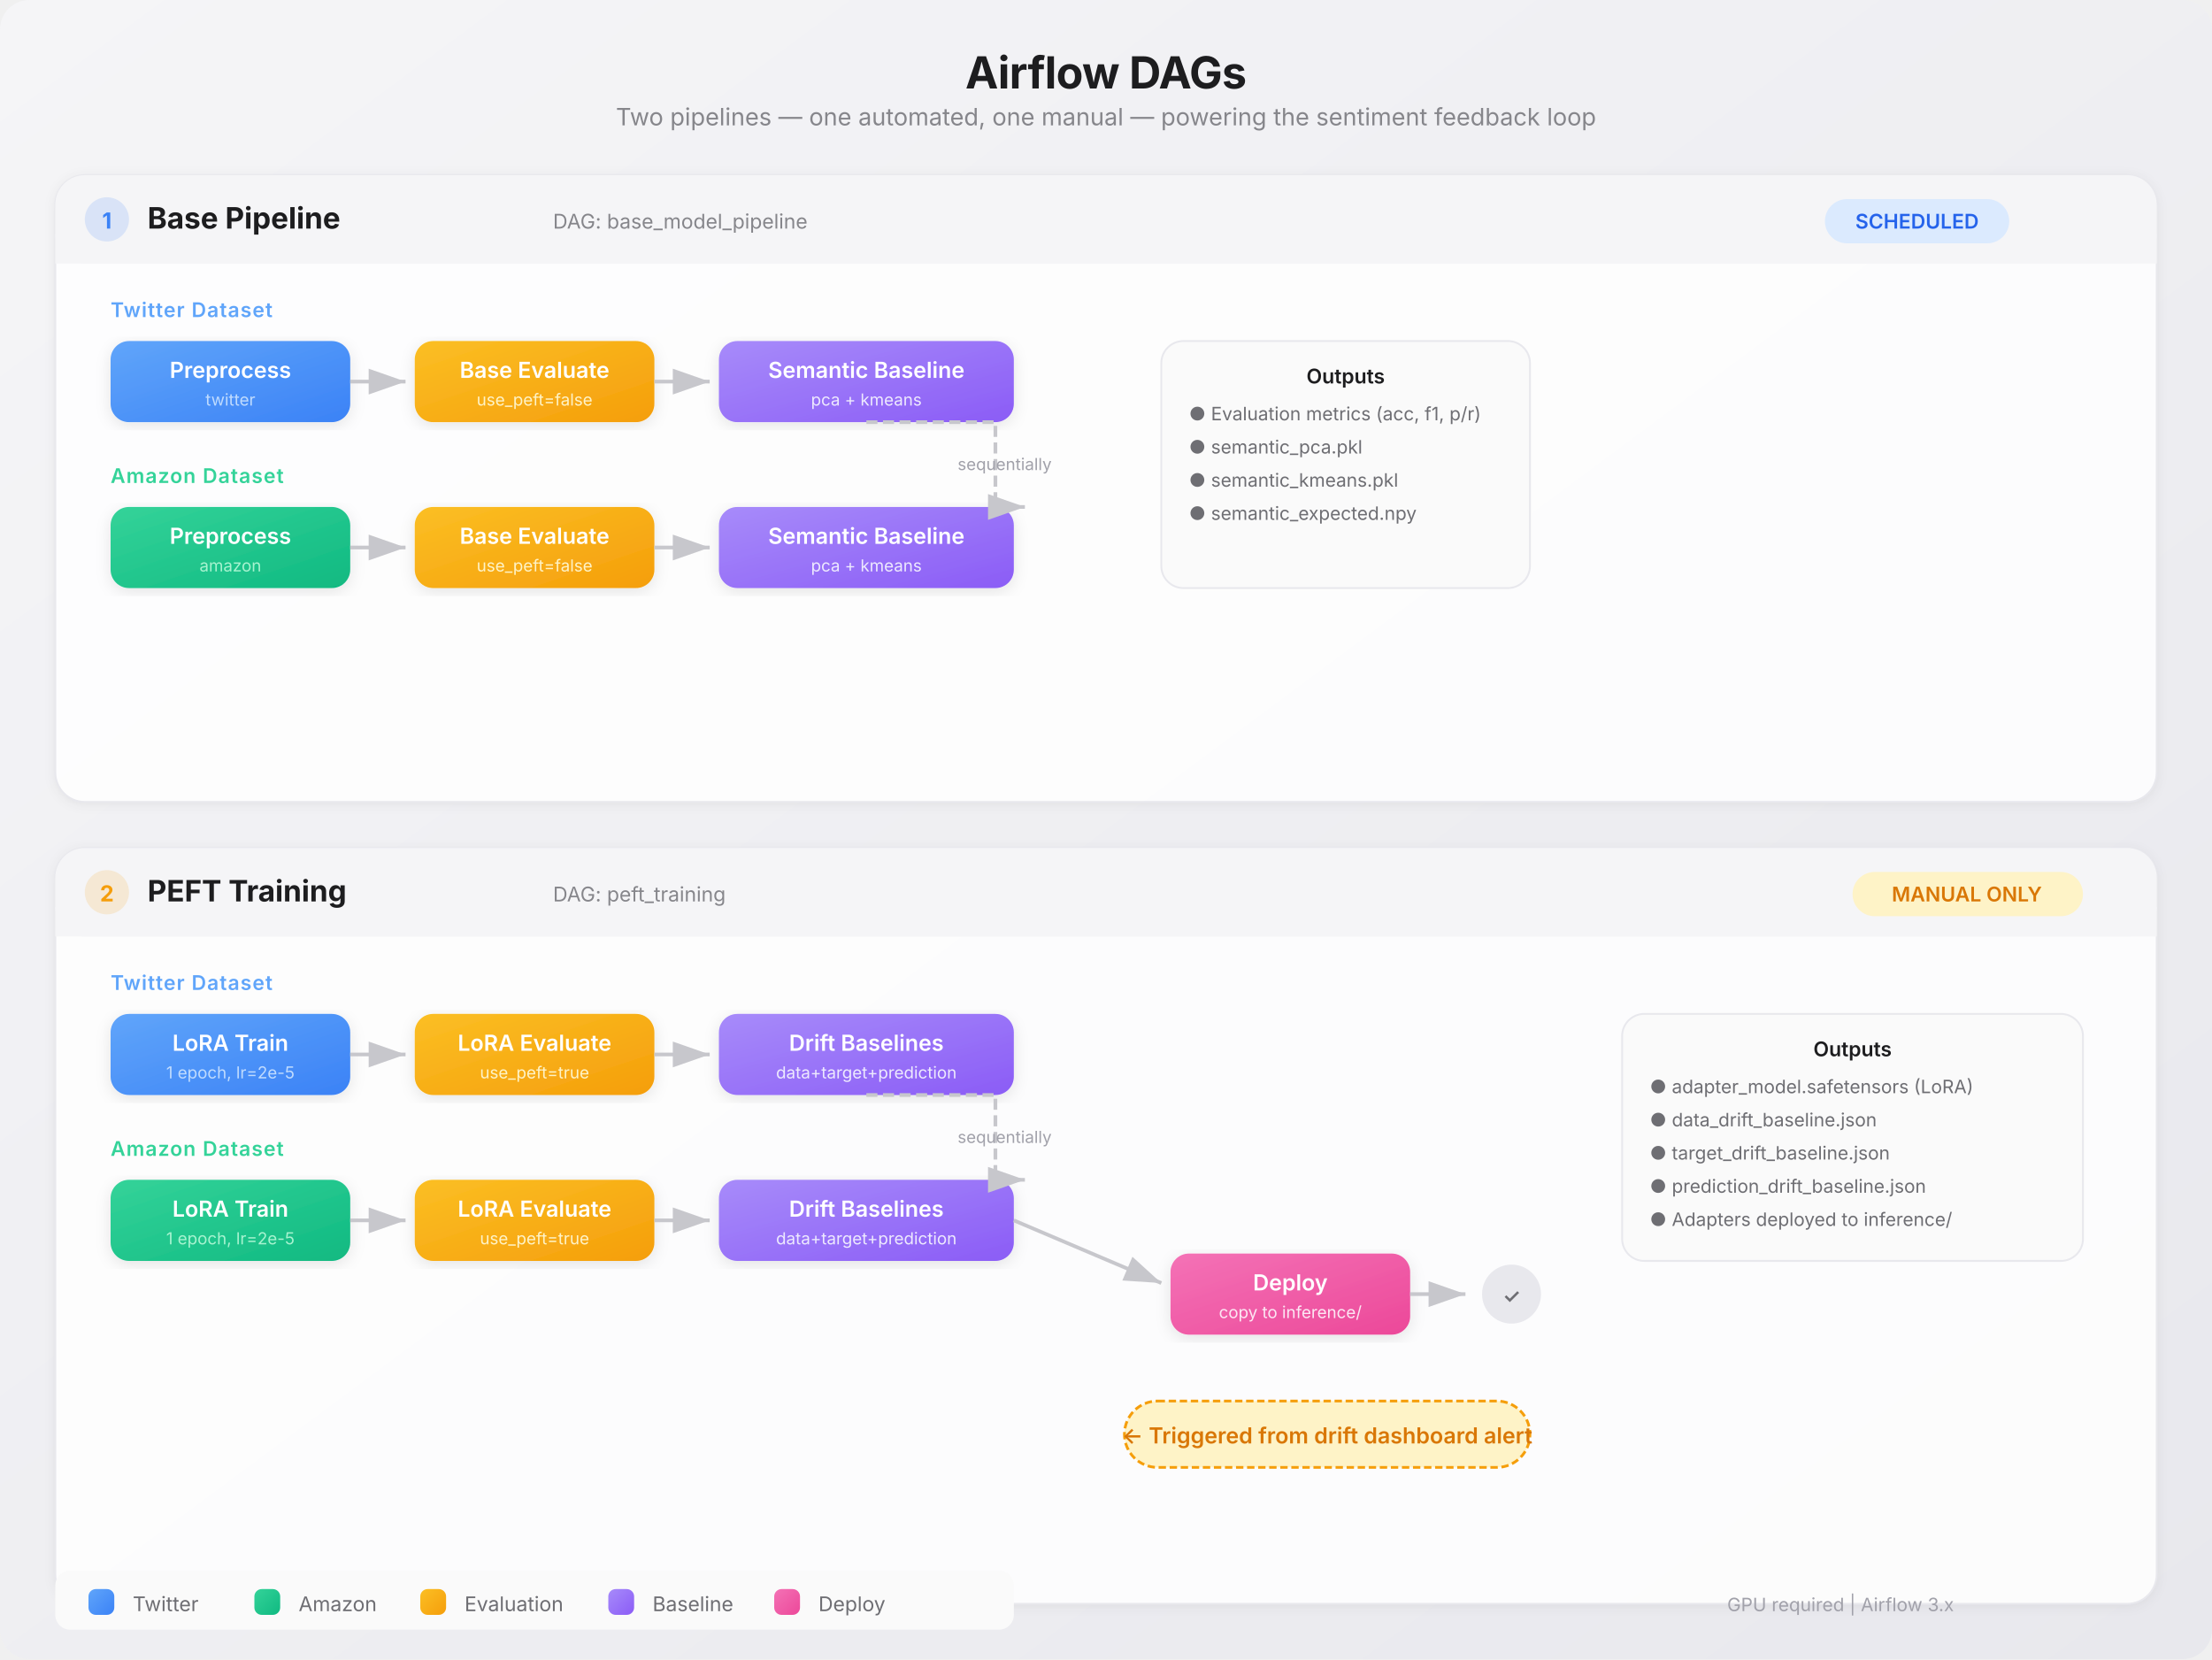
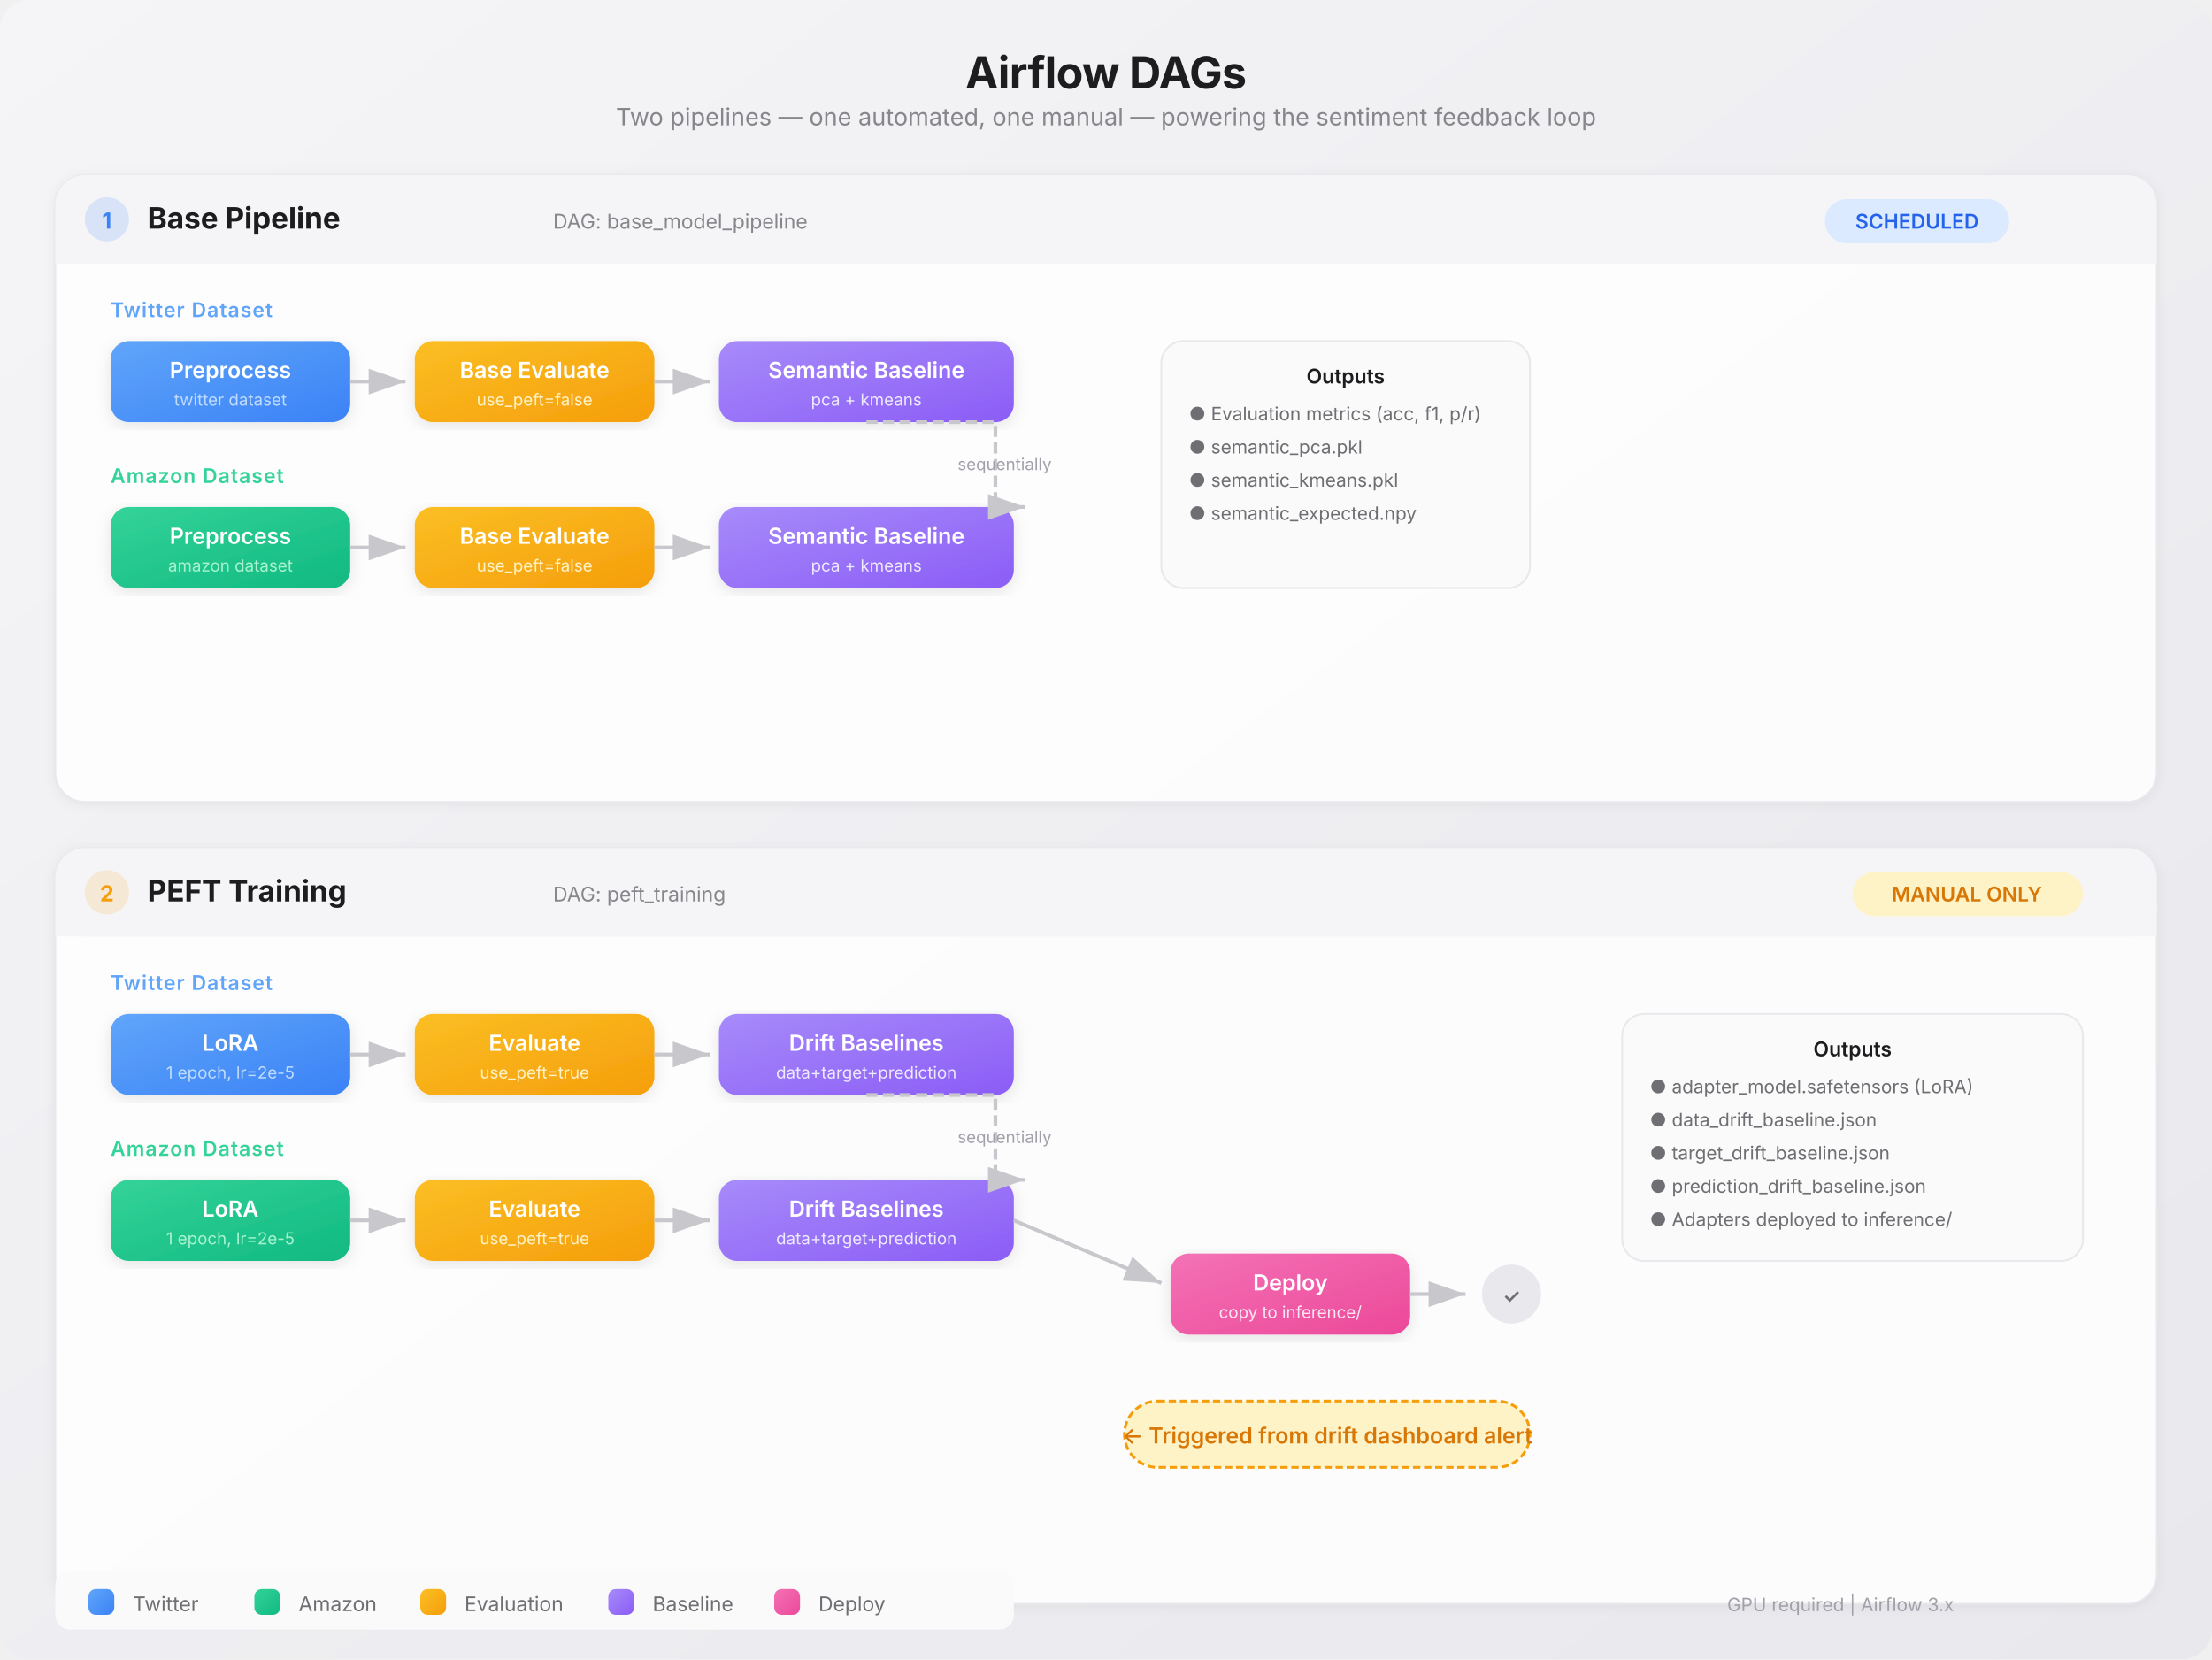
<svg xmlns="http://www.w3.org/2000/svg" viewBox="0 0 1200 900" font-family="-apple-system,Inter,'SF Pro Display',sans-serif">
  <defs>
    <linearGradient id="bg1" x1="0" y1="0" x2="1" y2="1">
      <stop offset="0%" stop-color="#f5f5f7" />
      <stop offset="100%" stop-color="#e8e8ed" />
    </linearGradient>
    <linearGradient id="tw" x1="0" y1="0" x2="1" y2="1">
      <stop offset="0%" stop-color="#60a5fa" />
      <stop offset="100%" stop-color="#3b82f6" />
    </linearGradient>
    <linearGradient id="am" x1="0" y1="0" x2="1" y2="1">
      <stop offset="0%" stop-color="#34d399" />
      <stop offset="100%" stop-color="#10b981" />
    </linearGradient>
    <linearGradient id="eval" x1="0" y1="0" x2="1" y2="1">
      <stop offset="0%" stop-color="#fbbf24" />
      <stop offset="100%" stop-color="#f59e0b" />
    </linearGradient>
    <linearGradient id="sem" x1="0" y1="0" x2="1" y2="1">
      <stop offset="0%" stop-color="#a78bfa" />
      <stop offset="100%" stop-color="#8b5cf6" />
    </linearGradient>
    <linearGradient id="dep" x1="0" y1="0" x2="1" y2="1">
      <stop offset="0%" stop-color="#f472b6" />
      <stop offset="100%" stop-color="#ec4899" />
    </linearGradient>
    <filter id="shadow">
      <feDropShadow dx="0" dy="2" stdDeviation="4" flood-opacity="0.1" />
    </filter>
    <filter id="card">
      <feDropShadow dx="0" dy="1" stdDeviation="3" flood-opacity="0.08" />
    </filter>
    <marker id="arrow" markerWidth="10" markerHeight="7" refX="10" refY="3.5" orient="auto">
      <polygon points="0 0, 10 3.5, 0 7" fill="#c7c7cc" />
    </marker>
    <marker id="arrow-up" markerWidth="10" markerHeight="7" refX="10" refY="3.5" orient="auto">
      <polygon points="0 0, 10 3.5, 0 7" fill="#f59e0b" />
    </marker>
  </defs>
  <rect width="1200" height="900" fill="url(#bg1)" rx="16" />
  <text x="600" y="48" text-anchor="middle" font-size="24" font-weight="700" fill="#1d1d1f" letter-spacing="-0.3">Airflow DAGs</text>
  <text x="600" y="68" text-anchor="middle" font-size="13" fill="#86868b">Two pipelines — one automated, one manual — powering the sentiment feedback loop</text>
  <rect x="30" y="95" width="1140" height="340" rx="16" fill="#fff" opacity="0.85" filter="url(#card)" />
  <rect x="30" y="95" width="1140" height="340" rx="16" fill="none" stroke="#e8e8ed" stroke-width="1" />
  <rect x="30" y="95" width="1140" height="48" rx="16" fill="#f5f5f7" />
  <rect x="30" y="127" width="1140" height="16" fill="#f5f5f7" />
  <circle cx="58" cy="119" r="12" fill="#3b82f6" opacity="0.15" />
  <text x="58" y="124" text-anchor="middle" font-size="12" fill="#3b82f6" font-weight="700">1</text>
  <text x="80" y="124" font-size="16" font-weight="700" fill="#1d1d1f">Base Pipeline</text>
  <text x="300" y="124" font-size="11" fill="#86868b">DAG: base_model_pipeline</text>
  <rect x="990" y="108" width="100" height="24" rx="12" fill="#dbeafe" />
  <text x="1040" y="124" text-anchor="middle" font-size="11" font-weight="600" fill="#2563eb">SCHEDULED</text>
  <text x="60" y="172" font-size="11" font-weight="600" fill="#60a5fa" text-transform="uppercase" letter-spacing="0.5">Twitter Dataset</text>
  <rect x="60" y="185" width="130" height="44" rx="10" fill="url(#tw)" filter="url(#shadow)" />
  <text x="125" y="205" text-anchor="middle" font-size="12" font-weight="600" fill="#fff">Preprocess</text>
-   <text x="125" y="220" text-anchor="middle" font-size="9" fill="#bfdbfe">twitter</text>
+   <text x="125" y="220" text-anchor="middle" font-size="9" fill="#bfdbfe">twitter dataset</text>
  <line x1="190" y1="207" x2="220" y2="207" stroke="#c7c7cc" stroke-width="2" marker-end="url(#arrow)" />
  <rect x="225" y="185" width="130" height="44" rx="10" fill="url(#eval)" filter="url(#shadow)" />
  <text x="290" y="205" text-anchor="middle" font-size="12" font-weight="600" fill="#fff">Base Evaluate</text>
  <text x="290" y="220" text-anchor="middle" font-size="9" fill="#fef3c7">use_peft=false</text>
  <line x1="355" y1="207" x2="385" y2="207" stroke="#c7c7cc" stroke-width="2" marker-end="url(#arrow)" />
  <rect x="390" y="185" width="160" height="44" rx="10" fill="url(#sem)" filter="url(#shadow)" />
  <text x="470" y="205" text-anchor="middle" font-size="12" font-weight="600" fill="#fff">Semantic Baseline</text>
  <text x="470" y="220" text-anchor="middle" font-size="9" fill="#ede9fe">pca + kmeans</text>
  <text x="60" y="262" font-size="11" font-weight="600" fill="#34d399" text-transform="uppercase" letter-spacing="0.5">Amazon Dataset</text>
  <rect x="60" y="275" width="130" height="44" rx="10" fill="url(#am)" filter="url(#shadow)" />
  <text x="125" y="295" text-anchor="middle" font-size="12" font-weight="600" fill="#fff">Preprocess</text>
-   <text x="125" y="310" text-anchor="middle" font-size="9" fill="#a7f3d0">amazon</text>
+   <text x="125" y="310" text-anchor="middle" font-size="9" fill="#a7f3d0">amazon dataset</text>
  <line x1="190" y1="297" x2="220" y2="297" stroke="#c7c7cc" stroke-width="2" marker-end="url(#arrow)" />
  <rect x="225" y="275" width="130" height="44" rx="10" fill="url(#eval)" filter="url(#shadow)" />
  <text x="290" y="295" text-anchor="middle" font-size="12" font-weight="600" fill="#fff">Base Evaluate</text>
  <text x="290" y="310" text-anchor="middle" font-size="9" fill="#fef3c7">use_peft=false</text>
  <line x1="355" y1="297" x2="385" y2="297" stroke="#c7c7cc" stroke-width="2" marker-end="url(#arrow)" />
  <rect x="390" y="275" width="160" height="44" rx="10" fill="url(#sem)" filter="url(#shadow)" />
  <text x="470" y="295" text-anchor="middle" font-size="12" font-weight="600" fill="#fff">Semantic Baseline</text>
  <text x="470" y="310" text-anchor="middle" font-size="9" fill="#ede9fe">pca + kmeans</text>
  <rect x="630" y="185" width="200" height="134" rx="12" fill="#fafafa" stroke="#e8e8ed" stroke-width="1" />
  <text x="730" y="208" text-anchor="middle" font-size="11" font-weight="600" fill="#1d1d1f">Outputs</text>
  <text x="645" y="228" font-size="10" fill="#6e6e73">● Evaluation metrics (acc, f1, p/r)</text>
  <text x="645" y="246" font-size="10" fill="#6e6e73">● semantic_pca.pkl</text>
  <text x="645" y="264" font-size="10" fill="#6e6e73">● semantic_kmeans.pkl</text>
  <text x="645" y="282" font-size="10" fill="#6e6e73">● semantic_expected.npy</text>
  <path d="M 470 229 L 540 229 L 540 275 L 556 275" fill="none" stroke="#c7c7cc" stroke-width="2" stroke-dasharray="6,3" marker-end="url(#arrow)" />
  <text x="545" y="255" font-size="9" fill="#a1a1aa" text-anchor="middle">sequentially</text>
  <rect x="30" y="460" width="1140" height="410" rx="16" fill="#fff" opacity="0.85" filter="url(#card)" />
  <rect x="30" y="460" width="1140" height="410" rx="16" fill="none" stroke="#e8e8ed" stroke-width="1" />
  <rect x="30" y="460" width="1140" height="48" rx="16" fill="#f5f5f7" />
  <rect x="30" y="492" width="1140" height="16" fill="#f5f5f7" />
  <circle cx="58" cy="484" r="12" fill="#f59e0b" opacity="0.15" />
  <text x="58" y="489" text-anchor="middle" font-size="12" fill="#f59e0b" font-weight="700">2</text>
  <text x="80" y="489" font-size="16" font-weight="700" fill="#1d1d1f">PEFT Training</text>
  <text x="300" y="489" font-size="11" fill="#86868b">DAG: peft_training</text>
  <rect x="1005" y="473" width="125" height="24" rx="12" fill="#fef3c7" />
  <text x="1067" y="489" text-anchor="middle" font-size="11" font-weight="600" fill="#d97706">MANUAL ONLY</text>
  <text x="60" y="537" font-size="11" font-weight="600" fill="#60a5fa" text-transform="uppercase" letter-spacing="0.5">Twitter Dataset</text>
  <rect x="60" y="550" width="130" height="44" rx="10" fill="url(#tw)" filter="url(#shadow)" />
-   <text x="125" y="570" text-anchor="middle" font-size="12" font-weight="600" fill="#fff">LoRA Train</text>
+   <text x="125" y="570" text-anchor="middle" font-size="12" font-weight="600" fill="#fff">LoRA</text>
  <text x="125" y="585" text-anchor="middle" font-size="9" fill="#bfdbfe">1 epoch, lr=2e-5</text>
  <line x1="190" y1="572" x2="220" y2="572" stroke="#c7c7cc" stroke-width="2" marker-end="url(#arrow)" />
  <rect x="225" y="550" width="130" height="44" rx="10" fill="url(#eval)" filter="url(#shadow)" />
-   <text x="290" y="570" text-anchor="middle" font-size="12" font-weight="600" fill="#fff">LoRA Evaluate</text>
+   <text x="290" y="570" text-anchor="middle" font-size="12" font-weight="600" fill="#fff">Evaluate</text>
  <text x="290" y="585" text-anchor="middle" font-size="9" fill="#fef3c7">use_peft=true</text>
  <line x1="355" y1="572" x2="385" y2="572" stroke="#c7c7cc" stroke-width="2" marker-end="url(#arrow)" />
  <rect x="390" y="550" width="160" height="44" rx="10" fill="url(#sem)" filter="url(#shadow)" />
  <text x="470" y="570" text-anchor="middle" font-size="12" font-weight="600" fill="#fff">Drift Baselines</text>
  <text x="470" y="585" text-anchor="middle" font-size="9" fill="#ede9fe">data+target+prediction</text>
  <text x="60" y="627" font-size="11" font-weight="600" fill="#34d399" text-transform="uppercase" letter-spacing="0.5">Amazon Dataset</text>
  <rect x="60" y="640" width="130" height="44" rx="10" fill="url(#am)" filter="url(#shadow)" />
-   <text x="125" y="660" text-anchor="middle" font-size="12" font-weight="600" fill="#fff">LoRA Train</text>
+   <text x="125" y="660" text-anchor="middle" font-size="12" font-weight="600" fill="#fff">LoRA</text>
  <text x="125" y="675" text-anchor="middle" font-size="9" fill="#a7f3d0">1 epoch, lr=2e-5</text>
  <line x1="190" y1="662" x2="220" y2="662" stroke="#c7c7cc" stroke-width="2" marker-end="url(#arrow)" />
  <rect x="225" y="640" width="130" height="44" rx="10" fill="url(#eval)" filter="url(#shadow)" />
-   <text x="290" y="660" text-anchor="middle" font-size="12" font-weight="600" fill="#fff">LoRA Evaluate</text>
+   <text x="290" y="660" text-anchor="middle" font-size="12" font-weight="600" fill="#fff">Evaluate</text>
  <text x="290" y="675" text-anchor="middle" font-size="9" fill="#fef3c7">use_peft=true</text>
  <line x1="355" y1="662" x2="385" y2="662" stroke="#c7c7cc" stroke-width="2" marker-end="url(#arrow)" />
  <rect x="390" y="640" width="160" height="44" rx="10" fill="url(#sem)" filter="url(#shadow)" />
  <text x="470" y="660" text-anchor="middle" font-size="12" font-weight="600" fill="#fff">Drift Baselines</text>
  <text x="470" y="675" text-anchor="middle" font-size="9" fill="#ede9fe">data+target+prediction</text>
  <path d="M 470 594 L 540 594 L 540 640 L 556 640" fill="none" stroke="#c7c7cc" stroke-width="2" stroke-dasharray="6,3" marker-end="url(#arrow)" />
  <text x="545" y="620" font-size="9" fill="#a1a1aa" text-anchor="middle">sequentially</text>
  <line x1="550" y1="662" x2="630" y2="696" stroke="#c7c7cc" stroke-width="2" marker-end="url(#arrow)" />
  <rect x="635" y="680" width="130" height="44" rx="10" fill="url(#dep)" filter="url(#shadow)" />
  <text x="700" y="700" text-anchor="middle" font-size="12" font-weight="600" fill="#fff">Deploy</text>
  <text x="700" y="715" text-anchor="middle" font-size="9" fill="#fce7f3">copy to inference/</text>
  <line x1="765" y1="702" x2="795" y2="702" stroke="#c7c7cc" stroke-width="2" marker-end="url(#arrow)" />
  <circle cx="820" cy="702" r="16" fill="#e8e8ed" />
  <text x="820" y="707" text-anchor="middle" font-size="11" fill="#6e6e73" font-weight="600">✓</text>
  <rect x="880" y="550" width="250" height="134" rx="12" fill="#fafafa" stroke="#e8e8ed" stroke-width="1" />
  <text x="1005" y="573" text-anchor="middle" font-size="11" font-weight="600" fill="#1d1d1f">Outputs</text>
  <text x="895" y="593" font-size="10" fill="#6e6e73">● adapter_model.safetensors (LoRA)</text>
  <text x="895" y="611" font-size="10" fill="#6e6e73">● data_drift_baseline.json</text>
  <text x="895" y="629" font-size="10" fill="#6e6e73">● target_drift_baseline.json</text>
  <text x="895" y="647" font-size="10" fill="#6e6e73">● prediction_drift_baseline.json</text>
  <text x="895" y="665" font-size="10" fill="#6e6e73">● Adapters deployed to inference/</text>
  <rect x="610" y="760" width="220" height="36" rx="18" fill="#fef3c7" stroke="#f59e0b" stroke-width="1.5" stroke-dasharray="4,2" />
  <text x="720" y="783" text-anchor="middle" font-size="12" font-weight="600" fill="#d97706">← Triggered from drift dashboard alert</text>
  <rect x="30" y="852" width="520" height="32" rx="8" fill="#fafafa" />
  <rect x="48" y="862" width="14" height="14" rx="4" fill="url(#tw)" />
  <text x="72" y="874" font-size="11" fill="#6e6e73">Twitter</text>
  <rect x="138" y="862" width="14" height="14" rx="4" fill="url(#am)" />
  <text x="162" y="874" font-size="11" fill="#6e6e73">Amazon</text>
  <rect x="228" y="862" width="14" height="14" rx="4" fill="url(#eval)" />
  <text x="252" y="874" font-size="11" fill="#6e6e73">Evaluation</text>
  <rect x="330" y="862" width="14" height="14" rx="4" fill="url(#sem)" />
  <text x="354" y="874" font-size="11" fill="#6e6e73">Baseline</text>
  <rect x="420" y="862" width="14" height="14" rx="4" fill="url(#dep)" />
  <text x="444" y="874" font-size="11" fill="#6e6e73">Deploy</text>
  <text x="1060" y="874" text-anchor="end" font-size="10" fill="#a1a1aa">GPU required   |   Airflow 3.x</text>
</svg>
